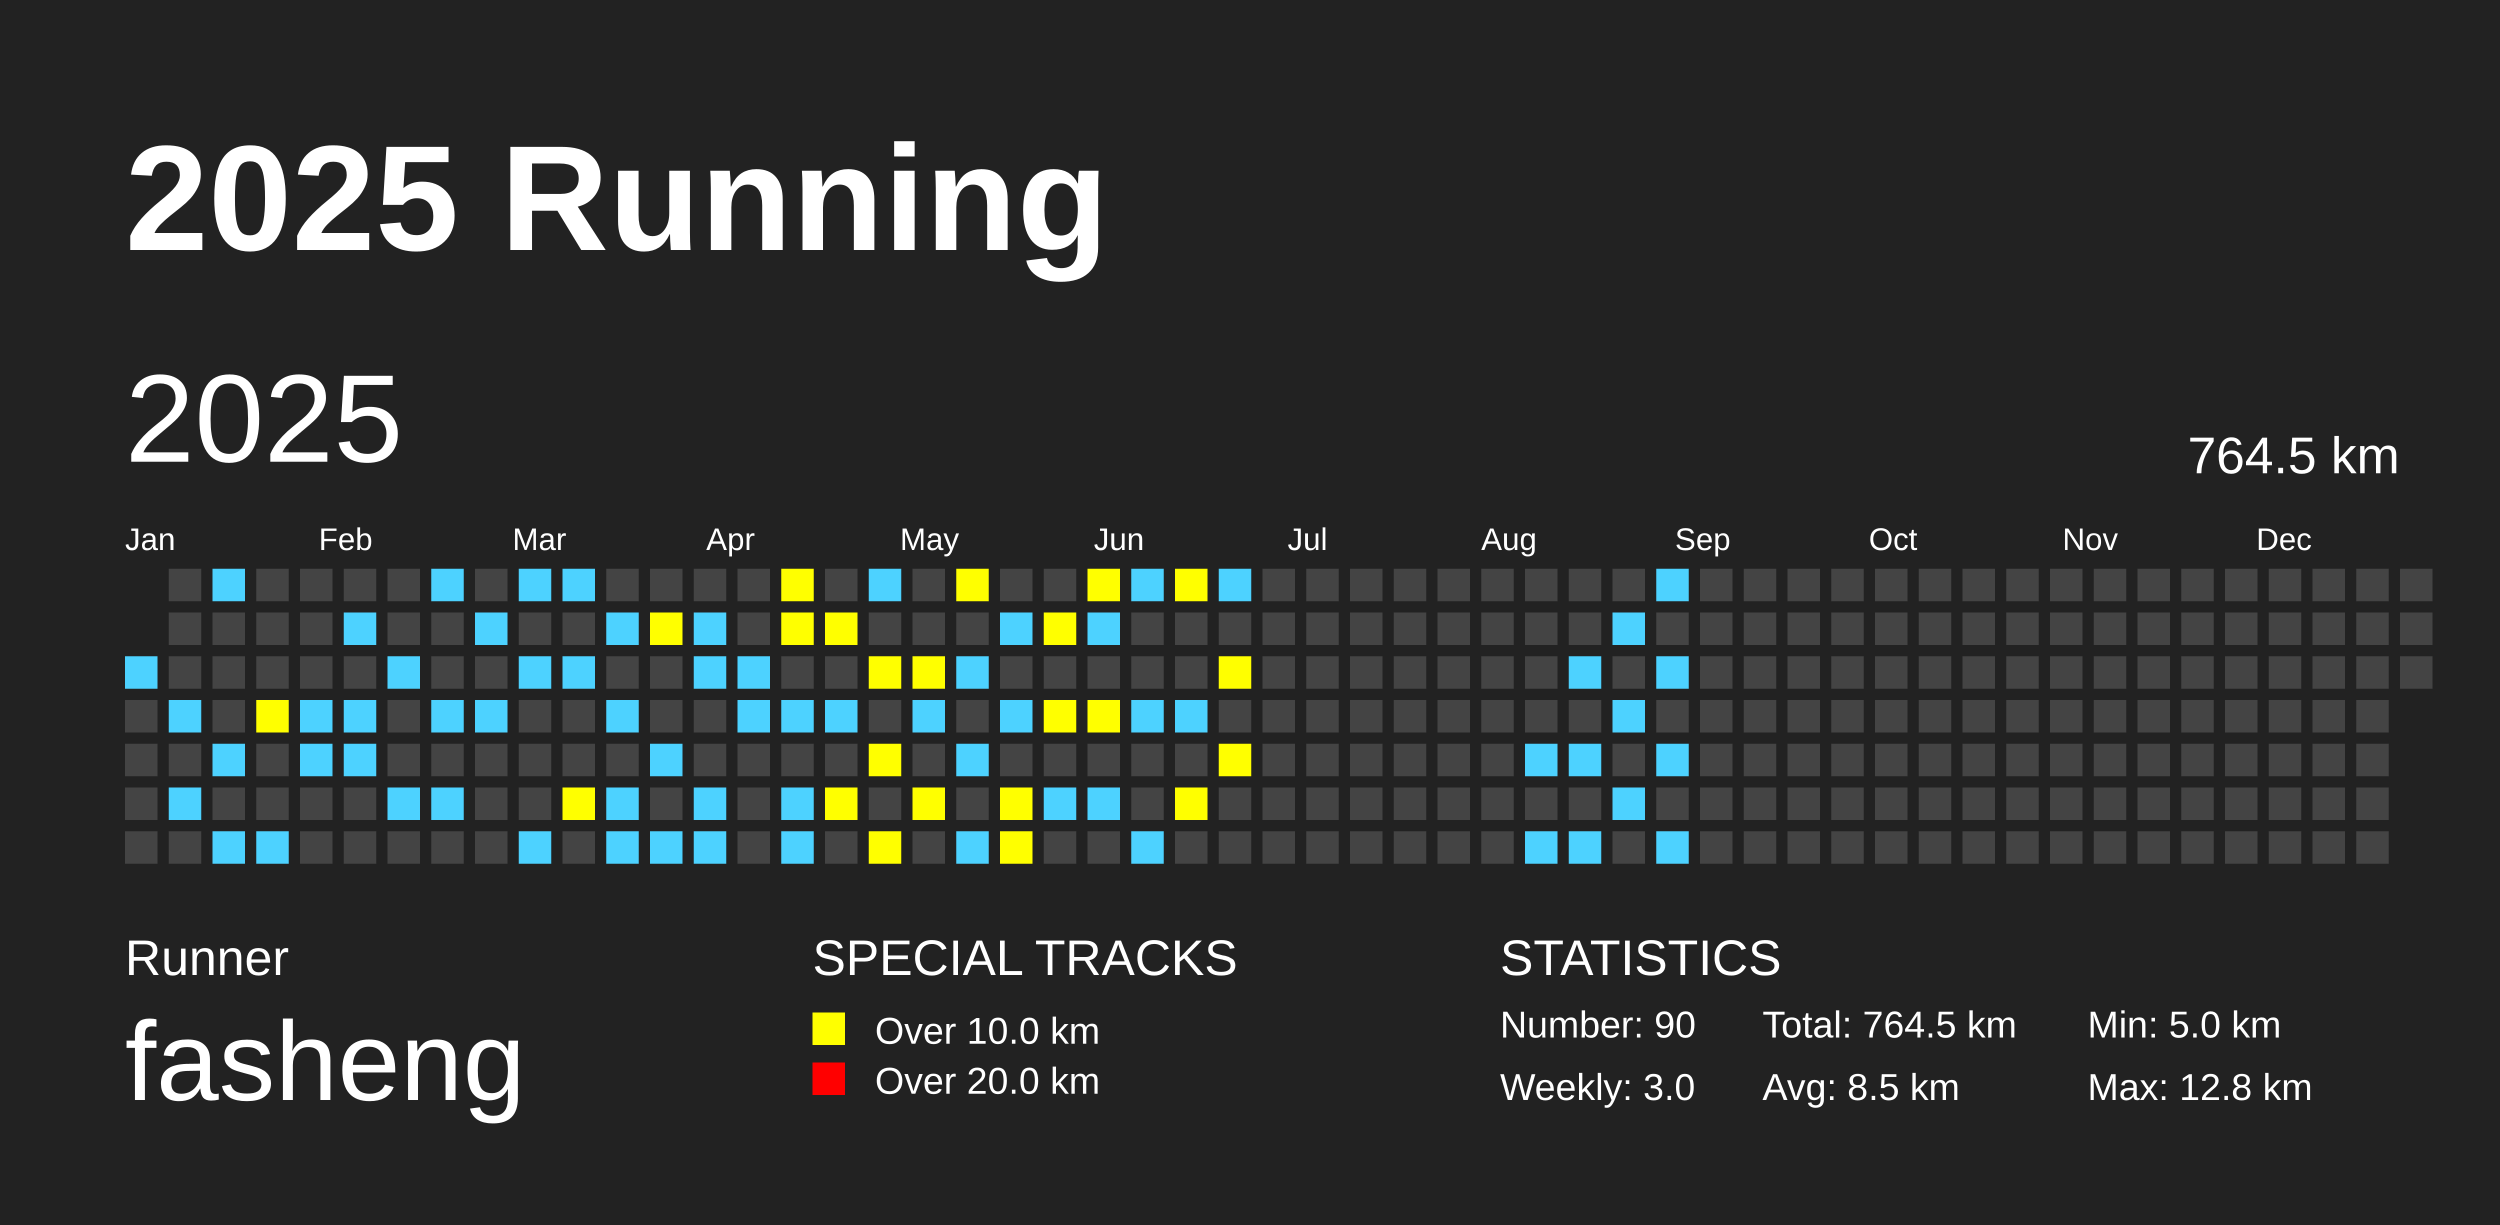
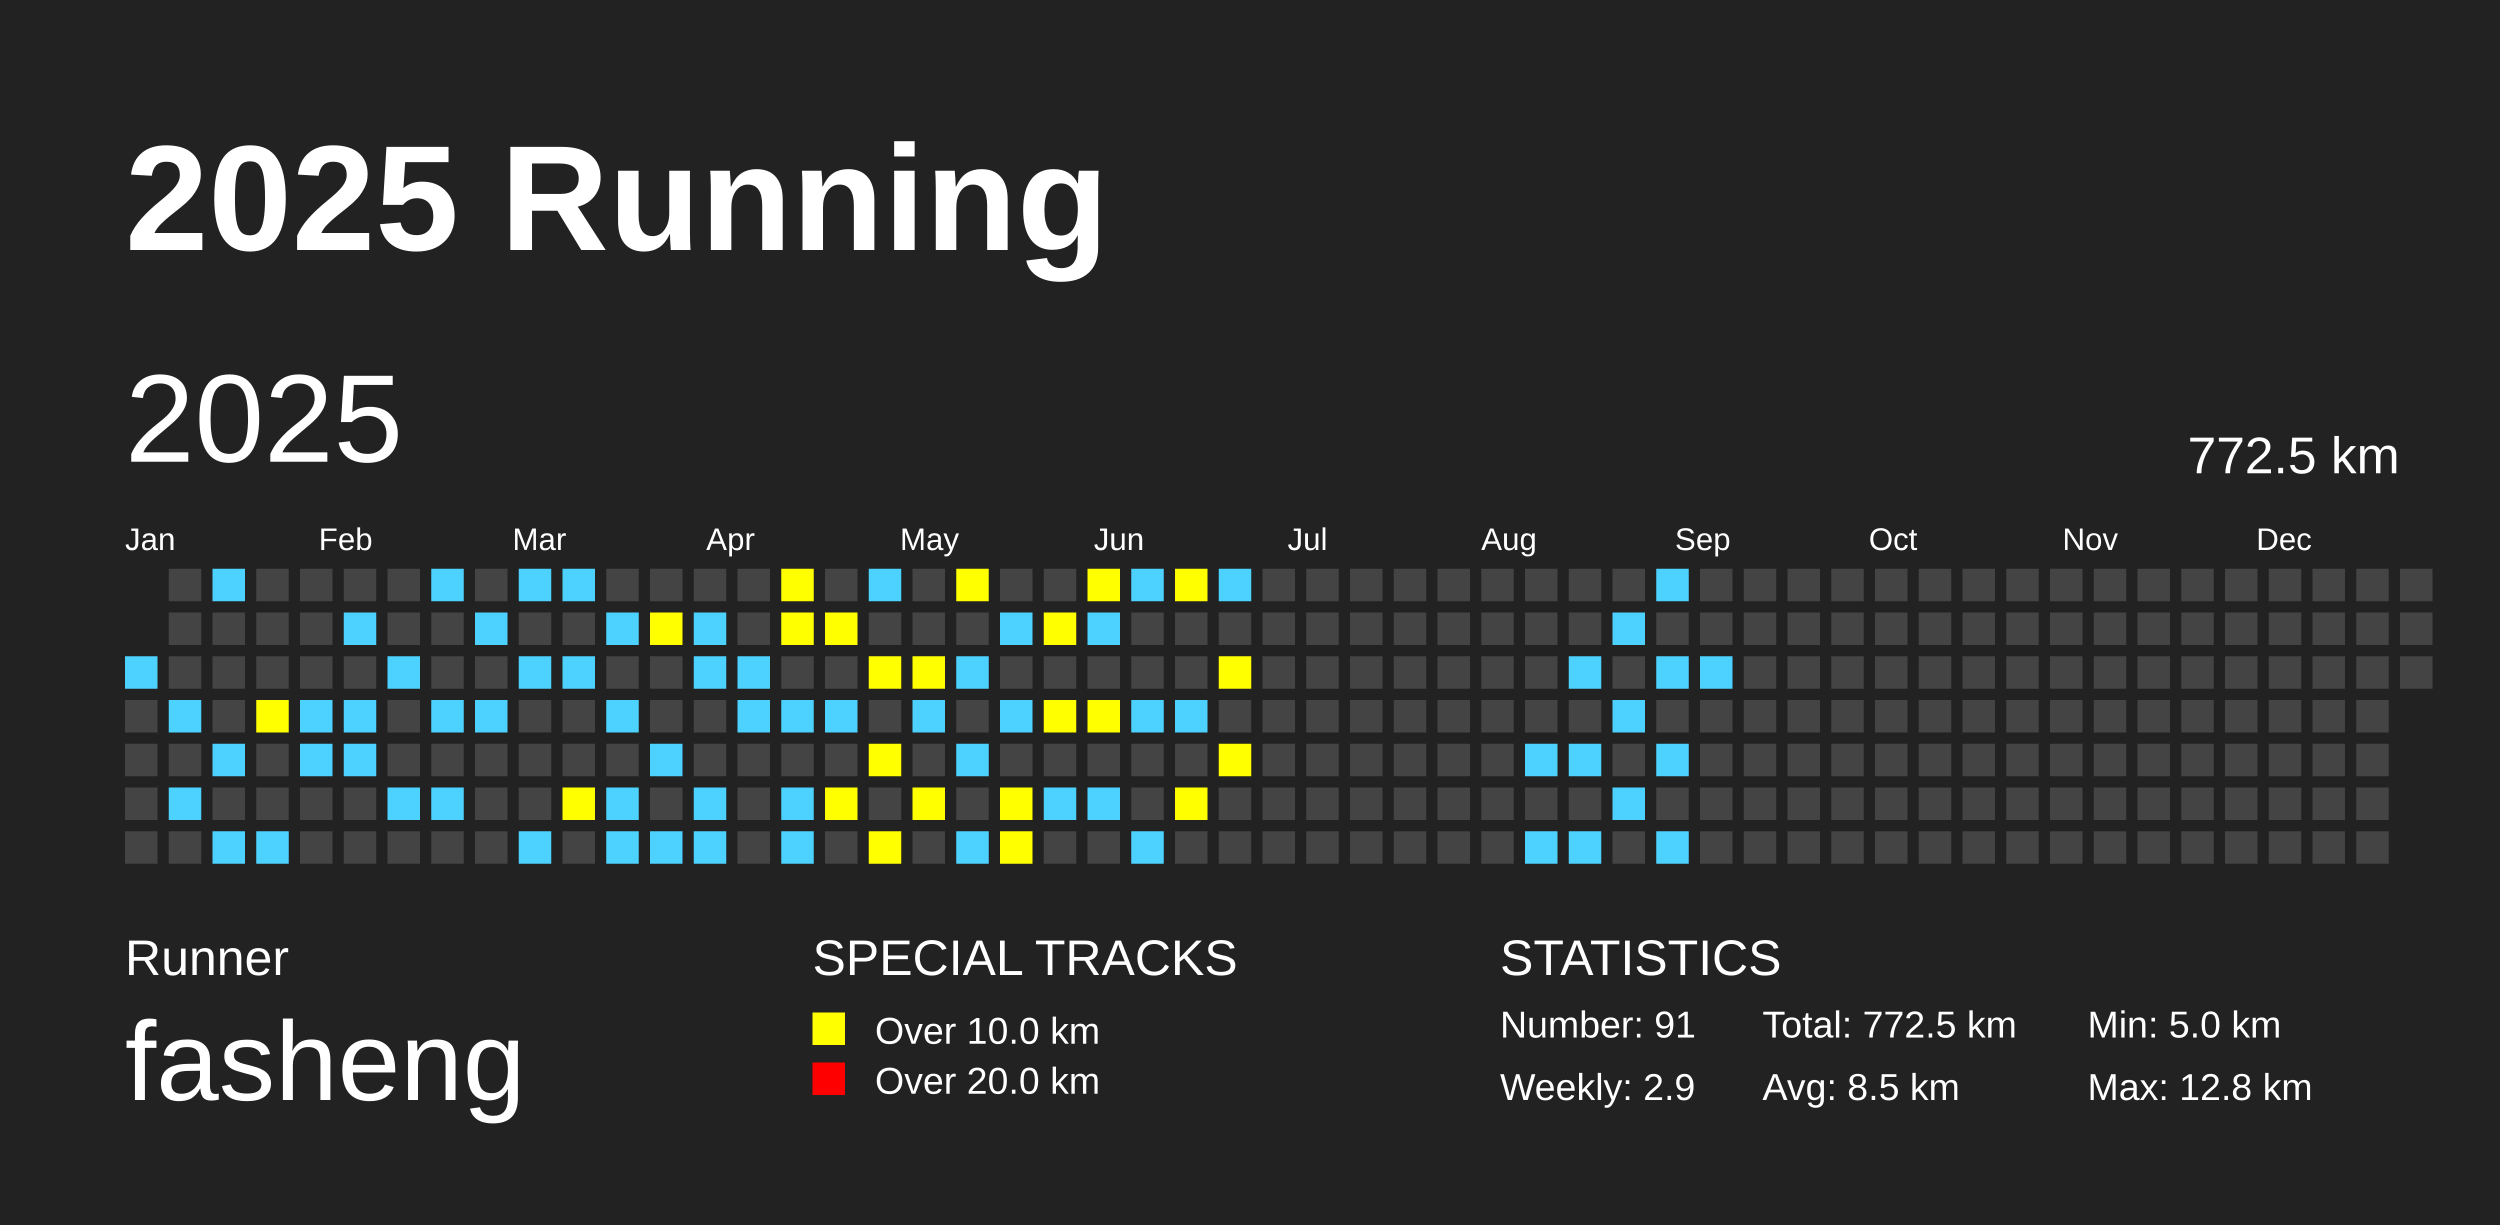
<svg xmlns="http://www.w3.org/2000/svg" baseProfile="full" height="98mm" version="1.1" viewBox="0,0,200,98" width="200mm">
  <defs />
  <rect fill="#222222" height="98" width="200" x="0" y="0" />
  <text fill="#FFFFFF" style="font-size:12px; font-family:Arial; font-weight:bold;" x="10" y="20">2025 Running</text>
  <text fill="#FFFFFF" style="font-size:4px; font-family:Arial" x="10" y="78">Runner</text>
  <text fill="#FFFFFF" style="font-size:9px; font-family:Arial" x="10" y="88">fasheng</text>
  <text fill="#FFFFFF" style="font-size:4px; font-family:Arial" x="65" y="78">SPECIAL TRACKS</text>
  <rect fill="yellow" height="2.6" width="2.6" x="65" y="81" />
  <text fill="#FFFFFF" style="font-size:3px; font-family:Arial" x="70" y="83.5">Over 10.0 km</text>
  <rect fill="red" height="2.6" width="2.6" x="65" y="85" />
  <text fill="#FFFFFF" style="font-size:3px; font-family:Arial" x="70" y="87.5">Over 20.0 km</text>
  <text fill="#FFFFFF" style="font-size:4px; font-family:Arial" x="120" y="78">STATISTICS</text>
-   <text fill="#FFFFFF" style="font-size:3px; font-family:Arial" x="120" y="83">Number: 90</text>
-   <text fill="#FFFFFF" style="font-size:3px; font-family:Arial" x="120" y="88">Weekly: 3.0</text>
-   <text fill="#FFFFFF" style="font-size:3px; font-family:Arial" x="141" y="83">Total: 764.5 km</text>
+   <text fill="#FFFFFF" style="font-size:3px; font-family:Arial" x="120" y="83">Number: 91</text>
+   <text fill="#FFFFFF" style="font-size:3px; font-family:Arial" x="120" y="88">Weekly: 2.9</text>
+   <text fill="#FFFFFF" style="font-size:3px; font-family:Arial" x="141" y="83">Total: 772.5 km</text>
  <text fill="#FFFFFF" style="font-size:3px; font-family:Arial" x="141" y="88">Avg: 8.5 km</text>
  <text fill="#FFFFFF" style="font-size:3px; font-family:Arial" x="167" y="83">Min: 5.0 km</text>
  <text fill="#FFFFFF" style="font-size:3px; font-family:Arial" x="167" y="88">Max: 12.8 km</text>
  <text dominant-baseline="hanging" fill="#FFFFFF" style="font-size:10.0px; font-family:Arial;" x="10" y="30">2025</text>
-   <text dominant-baseline="hanging" fill="#FFFFFF" style="font-size:4.125px; font-family:Arial;" x="175" y="35">764.5 km</text>
+   <text dominant-baseline="hanging" fill="#FFFFFF" style="font-size:4.125px; font-family:Arial;" x="175" y="35">772.5 km</text>
  <text fill="#FFFFFF" style="font-size:2.5px; font-family:Arial" x="10.0" y="44">Jan</text>
  <text fill="#FFFFFF" style="font-size:2.5px; font-family:Arial" x="25.5" y="44">Feb</text>
  <text fill="#FFFFFF" style="font-size:2.5px; font-family:Arial" x="41.0" y="44">Mar</text>
  <text fill="#FFFFFF" style="font-size:2.5px; font-family:Arial" x="56.5" y="44">Apr</text>
  <text fill="#FFFFFF" style="font-size:2.5px; font-family:Arial" x="72.0" y="44">May</text>
  <text fill="#FFFFFF" style="font-size:2.5px; font-family:Arial" x="87.5" y="44">Jun</text>
  <text fill="#FFFFFF" style="font-size:2.5px; font-family:Arial" x="103.0" y="44">Jul</text>
  <text fill="#FFFFFF" style="font-size:2.5px; font-family:Arial" x="118.5" y="44">Aug</text>
  <text fill="#FFFFFF" style="font-size:2.5px; font-family:Arial" x="134.0" y="44">Sep</text>
  <text fill="#FFFFFF" style="font-size:2.5px; font-family:Arial" x="149.5" y="44">Oct</text>
  <text fill="#FFFFFF" style="font-size:2.5px; font-family:Arial" x="165.0" y="44">Nov</text>
  <text fill="#FFFFFF" style="font-size:2.5px; font-family:Arial" x="180.5" y="44">Dec</text>
  <rect fill="#4DD2FF" height="2.6" width="2.6" x="10.0" y="52.5" />
  <rect fill="#444444" height="2.6" width="2.6" x="10.0" y="56.0" />
  <rect fill="#444444" height="2.6" width="2.6" x="10.0" y="59.5" />
  <rect fill="#444444" height="2.6" width="2.6" x="10.0" y="63.0" />
  <rect fill="#444444" height="2.6" width="2.6" x="10.0" y="66.5" />
  <rect fill="#444444" height="2.6" width="2.6" x="13.5" y="45.5" />
  <rect fill="#444444" height="2.6" width="2.6" x="13.5" y="49.0" />
  <rect fill="#444444" height="2.6" width="2.6" x="13.5" y="52.5" />
  <rect fill="#4DD2FF" height="2.6" width="2.6" x="13.5" y="56.0" />
  <rect fill="#444444" height="2.6" width="2.6" x="13.5" y="59.5" />
  <rect fill="#4DD2FF" height="2.6" width="2.6" x="13.5" y="63.0" />
  <rect fill="#444444" height="2.6" width="2.6" x="13.5" y="66.5" />
  <rect fill="#4DD2FF" height="2.6" width="2.6" x="17.0" y="45.5" />
  <rect fill="#444444" height="2.6" width="2.6" x="17.0" y="49.0" />
  <rect fill="#444444" height="2.6" width="2.6" x="17.0" y="52.5" />
  <rect fill="#444444" height="2.6" width="2.6" x="17.0" y="56.0" />
  <rect fill="#4DD2FF" height="2.6" width="2.6" x="17.0" y="59.5" />
  <rect fill="#444444" height="2.6" width="2.6" x="17.0" y="63.0" />
  <rect fill="#4DD2FF" height="2.6" width="2.6" x="17.0" y="66.5" />
  <rect fill="#444444" height="2.6" width="2.6" x="20.5" y="45.5" />
  <rect fill="#444444" height="2.6" width="2.6" x="20.5" y="49.0" />
  <rect fill="#444444" height="2.6" width="2.6" x="20.5" y="52.5" />
  <rect fill="yellow" height="2.6" width="2.6" x="20.5" y="56.0" />
  <rect fill="#444444" height="2.6" width="2.6" x="20.5" y="59.5" />
  <rect fill="#444444" height="2.6" width="2.6" x="20.5" y="63.0" />
  <rect fill="#4DD2FF" height="2.6" width="2.6" x="20.5" y="66.5" />
  <rect fill="#444444" height="2.6" width="2.6" x="24.0" y="45.5" />
  <rect fill="#444444" height="2.6" width="2.6" x="24.0" y="49.0" />
  <rect fill="#444444" height="2.6" width="2.6" x="24.0" y="52.5" />
  <rect fill="#4DD2FF" height="2.6" width="2.6" x="24.0" y="56.0" />
  <rect fill="#4DD2FF" height="2.6" width="2.6" x="24.0" y="59.5" />
  <rect fill="#444444" height="2.6" width="2.6" x="24.0" y="63.0" />
  <rect fill="#444444" height="2.6" width="2.6" x="24.0" y="66.5" />
  <rect fill="#444444" height="2.6" width="2.6" x="27.5" y="45.5" />
  <rect fill="#4DD2FF" height="2.6" width="2.6" x="27.5" y="49.0" />
  <rect fill="#444444" height="2.6" width="2.6" x="27.5" y="52.5" />
  <rect fill="#4DD2FF" height="2.6" width="2.6" x="27.5" y="56.0" />
  <rect fill="#4DD2FF" height="2.6" width="2.6" x="27.5" y="59.5" />
  <rect fill="#444444" height="2.6" width="2.6" x="27.5" y="63.0" />
  <rect fill="#444444" height="2.6" width="2.6" x="27.5" y="66.5" />
  <rect fill="#444444" height="2.6" width="2.6" x="31.0" y="45.5" />
  <rect fill="#444444" height="2.6" width="2.6" x="31.0" y="49.0" />
  <rect fill="#4DD2FF" height="2.6" width="2.6" x="31.0" y="52.5" />
  <rect fill="#444444" height="2.6" width="2.6" x="31.0" y="56.0" />
  <rect fill="#444444" height="2.6" width="2.6" x="31.0" y="59.5" />
  <rect fill="#4DD2FF" height="2.6" width="2.6" x="31.0" y="63.0" />
  <rect fill="#444444" height="2.6" width="2.6" x="31.0" y="66.5" />
  <rect fill="#4DD2FF" height="2.6" width="2.6" x="34.5" y="45.5" />
  <rect fill="#444444" height="2.6" width="2.6" x="34.5" y="49.0" />
  <rect fill="#444444" height="2.6" width="2.6" x="34.5" y="52.5" />
  <rect fill="#4DD2FF" height="2.6" width="2.6" x="34.5" y="56.0" />
  <rect fill="#444444" height="2.6" width="2.6" x="34.5" y="59.5" />
  <rect fill="#4DD2FF" height="2.6" width="2.6" x="34.5" y="63.0" />
  <rect fill="#444444" height="2.6" width="2.6" x="34.5" y="66.5" />
  <rect fill="#444444" height="2.6" width="2.6" x="38.0" y="45.5" />
  <rect fill="#4DD2FF" height="2.6" width="2.6" x="38.0" y="49.0" />
  <rect fill="#444444" height="2.6" width="2.6" x="38.0" y="52.5" />
  <rect fill="#4DD2FF" height="2.6" width="2.6" x="38.0" y="56.0" />
  <rect fill="#444444" height="2.6" width="2.6" x="38.0" y="59.5" />
  <rect fill="#444444" height="2.6" width="2.6" x="38.0" y="63.0" />
  <rect fill="#444444" height="2.6" width="2.6" x="38.0" y="66.5" />
  <rect fill="#4DD2FF" height="2.6" width="2.6" x="41.5" y="45.5" />
  <rect fill="#444444" height="2.6" width="2.6" x="41.5" y="49.0" />
  <rect fill="#4DD2FF" height="2.6" width="2.6" x="41.5" y="52.5" />
  <rect fill="#444444" height="2.6" width="2.6" x="41.5" y="56.0" />
  <rect fill="#444444" height="2.6" width="2.6" x="41.5" y="59.5" />
  <rect fill="#444444" height="2.6" width="2.6" x="41.5" y="63.0" />
  <rect fill="#4DD2FF" height="2.6" width="2.6" x="41.5" y="66.5" />
  <rect fill="#4DD2FF" height="2.6" width="2.6" x="45.0" y="45.5" />
  <rect fill="#444444" height="2.6" width="2.6" x="45.0" y="49.0" />
  <rect fill="#4DD2FF" height="2.6" width="2.6" x="45.0" y="52.5" />
  <rect fill="#444444" height="2.6" width="2.6" x="45.0" y="56.0" />
  <rect fill="#444444" height="2.6" width="2.6" x="45.0" y="59.5" />
  <rect fill="yellow" height="2.6" width="2.6" x="45.0" y="63.0" />
  <rect fill="#444444" height="2.6" width="2.6" x="45.0" y="66.5" />
  <rect fill="#444444" height="2.6" width="2.6" x="48.5" y="45.5" />
  <rect fill="#4DD2FF" height="2.6" width="2.6" x="48.5" y="49.0" />
  <rect fill="#444444" height="2.6" width="2.6" x="48.5" y="52.5" />
  <rect fill="#4DD2FF" height="2.6" width="2.6" x="48.5" y="56.0" />
  <rect fill="#444444" height="2.6" width="2.6" x="48.5" y="59.5" />
  <rect fill="#4DD2FF" height="2.6" width="2.6" x="48.5" y="63.0" />
  <rect fill="#4DD2FF" height="2.6" width="2.6" x="48.5" y="66.5" />
  <rect fill="#444444" height="2.6" width="2.6" x="52.0" y="45.5" />
  <rect fill="yellow" height="2.6" width="2.6" x="52.0" y="49.0" />
  <rect fill="#444444" height="2.6" width="2.6" x="52.0" y="52.5" />
  <rect fill="#444444" height="2.6" width="2.6" x="52.0" y="56.0" />
  <rect fill="#4DD2FF" height="2.6" width="2.6" x="52.0" y="59.5" />
  <rect fill="#444444" height="2.6" width="2.6" x="52.0" y="63.0" />
  <rect fill="#4DD2FF" height="2.6" width="2.6" x="52.0" y="66.5" />
  <rect fill="#444444" height="2.6" width="2.6" x="55.5" y="45.5" />
  <rect fill="#4DD2FF" height="2.6" width="2.6" x="55.5" y="49.0" />
  <rect fill="#4DD2FF" height="2.6" width="2.6" x="55.5" y="52.5" />
  <rect fill="#444444" height="2.6" width="2.6" x="55.5" y="56.0" />
  <rect fill="#444444" height="2.6" width="2.6" x="55.5" y="59.5" />
  <rect fill="#4DD2FF" height="2.6" width="2.6" x="55.5" y="63.0" />
  <rect fill="#4DD2FF" height="2.6" width="2.6" x="55.5" y="66.5" />
  <rect fill="#444444" height="2.6" width="2.6" x="59.0" y="45.5" />
  <rect fill="#444444" height="2.6" width="2.6" x="59.0" y="49.0" />
  <rect fill="#4DD2FF" height="2.6" width="2.6" x="59.0" y="52.5" />
  <rect fill="#4DD2FF" height="2.6" width="2.6" x="59.0" y="56.0" />
  <rect fill="#444444" height="2.6" width="2.6" x="59.0" y="59.5" />
  <rect fill="#444444" height="2.6" width="2.6" x="59.0" y="63.0" />
  <rect fill="#444444" height="2.6" width="2.6" x="59.0" y="66.5" />
  <rect fill="yellow" height="2.6" width="2.6" x="62.5" y="45.5" />
  <rect fill="yellow" height="2.6" width="2.6" x="62.5" y="49.0" />
  <rect fill="#444444" height="2.6" width="2.6" x="62.5" y="52.5" />
  <rect fill="#4DD2FF" height="2.6" width="2.6" x="62.5" y="56.0" />
  <rect fill="#444444" height="2.6" width="2.6" x="62.5" y="59.5" />
  <rect fill="#4DD2FF" height="2.6" width="2.6" x="62.5" y="63.0" />
  <rect fill="#4DD2FF" height="2.6" width="2.6" x="62.5" y="66.5" />
  <rect fill="#444444" height="2.6" width="2.6" x="66.0" y="45.5" />
  <rect fill="yellow" height="2.6" width="2.6" x="66.0" y="49.0" />
  <rect fill="#444444" height="2.6" width="2.6" x="66.0" y="52.5" />
  <rect fill="#4DD2FF" height="2.6" width="2.6" x="66.0" y="56.0" />
  <rect fill="#444444" height="2.6" width="2.6" x="66.0" y="59.5" />
  <rect fill="yellow" height="2.6" width="2.6" x="66.0" y="63.0" />
  <rect fill="#444444" height="2.6" width="2.6" x="66.0" y="66.5" />
  <rect fill="#4DD2FF" height="2.6" width="2.6" x="69.5" y="45.5" />
  <rect fill="#444444" height="2.6" width="2.6" x="69.5" y="49.0" />
  <rect fill="yellow" height="2.6" width="2.6" x="69.5" y="52.5" />
  <rect fill="#444444" height="2.6" width="2.6" x="69.5" y="56.0" />
  <rect fill="yellow" height="2.6" width="2.6" x="69.5" y="59.5" />
  <rect fill="#444444" height="2.6" width="2.6" x="69.5" y="63.0" />
  <rect fill="yellow" height="2.6" width="2.6" x="69.5" y="66.5" />
  <rect fill="#444444" height="2.6" width="2.6" x="73.0" y="45.5" />
  <rect fill="#444444" height="2.6" width="2.6" x="73.0" y="49.0" />
  <rect fill="yellow" height="2.6" width="2.6" x="73.0" y="52.5" />
  <rect fill="#4DD2FF" height="2.6" width="2.6" x="73.0" y="56.0" />
  <rect fill="#444444" height="2.6" width="2.6" x="73.0" y="59.5" />
  <rect fill="yellow" height="2.6" width="2.6" x="73.0" y="63.0" />
  <rect fill="#444444" height="2.6" width="2.6" x="73.0" y="66.5" />
  <rect fill="yellow" height="2.6" width="2.6" x="76.5" y="45.5" />
  <rect fill="#444444" height="2.6" width="2.6" x="76.5" y="49.0" />
  <rect fill="#4DD2FF" height="2.6" width="2.6" x="76.5" y="52.5" />
  <rect fill="#444444" height="2.6" width="2.6" x="76.5" y="56.0" />
  <rect fill="#4DD2FF" height="2.6" width="2.6" x="76.5" y="59.5" />
  <rect fill="#444444" height="2.6" width="2.6" x="76.5" y="63.0" />
  <rect fill="#4DD2FF" height="2.6" width="2.6" x="76.5" y="66.5" />
  <rect fill="#444444" height="2.6" width="2.6" x="80.0" y="45.5" />
  <rect fill="#4DD2FF" height="2.6" width="2.6" x="80.0" y="49.0" />
  <rect fill="#444444" height="2.6" width="2.6" x="80.0" y="52.5" />
  <rect fill="#4DD2FF" height="2.6" width="2.6" x="80.0" y="56.0" />
  <rect fill="#444444" height="2.6" width="2.6" x="80.0" y="59.5" />
  <rect fill="yellow" height="2.6" width="2.6" x="80.0" y="63.0" />
  <rect fill="yellow" height="2.6" width="2.6" x="80.0" y="66.5" />
  <rect fill="#444444" height="2.6" width="2.6" x="83.5" y="45.5" />
  <rect fill="yellow" height="2.6" width="2.6" x="83.5" y="49.0" />
  <rect fill="#444444" height="2.6" width="2.6" x="83.5" y="52.5" />
  <rect fill="yellow" height="2.6" width="2.6" x="83.5" y="56.0" />
  <rect fill="#444444" height="2.6" width="2.6" x="83.5" y="59.5" />
  <rect fill="#4DD2FF" height="2.6" width="2.6" x="83.5" y="63.0" />
  <rect fill="#444444" height="2.6" width="2.6" x="83.5" y="66.5" />
  <rect fill="yellow" height="2.6" width="2.6" x="87.0" y="45.5" />
  <rect fill="#4DD2FF" height="2.6" width="2.6" x="87.0" y="49.0" />
  <rect fill="#444444" height="2.6" width="2.6" x="87.0" y="52.5" />
  <rect fill="yellow" height="2.6" width="2.6" x="87.0" y="56.0" />
  <rect fill="#444444" height="2.6" width="2.6" x="87.0" y="59.5" />
  <rect fill="#4DD2FF" height="2.6" width="2.6" x="87.0" y="63.0" />
  <rect fill="#444444" height="2.6" width="2.6" x="87.0" y="66.5" />
  <rect fill="#4DD2FF" height="2.6" width="2.6" x="90.5" y="45.5" />
  <rect fill="#444444" height="2.6" width="2.6" x="90.5" y="49.0" />
  <rect fill="#444444" height="2.6" width="2.6" x="90.5" y="52.5" />
  <rect fill="#4DD2FF" height="2.6" width="2.6" x="90.5" y="56.0" />
  <rect fill="#444444" height="2.6" width="2.6" x="90.5" y="59.5" />
  <rect fill="#444444" height="2.6" width="2.6" x="90.5" y="63.0" />
  <rect fill="#4DD2FF" height="2.6" width="2.6" x="90.5" y="66.5" />
  <rect fill="yellow" height="2.6" width="2.6" x="94.0" y="45.5" />
  <rect fill="#444444" height="2.6" width="2.6" x="94.0" y="49.0" />
  <rect fill="#444444" height="2.6" width="2.6" x="94.0" y="52.5" />
  <rect fill="#4DD2FF" height="2.6" width="2.6" x="94.0" y="56.0" />
  <rect fill="#444444" height="2.6" width="2.6" x="94.0" y="59.5" />
  <rect fill="yellow" height="2.6" width="2.6" x="94.0" y="63.0" />
  <rect fill="#444444" height="2.6" width="2.6" x="94.0" y="66.5" />
  <rect fill="#4DD2FF" height="2.6" width="2.6" x="97.5" y="45.5" />
  <rect fill="#444444" height="2.6" width="2.6" x="97.5" y="49.0" />
  <rect fill="yellow" height="2.6" width="2.6" x="97.5" y="52.5" />
  <rect fill="#444444" height="2.6" width="2.6" x="97.5" y="56.0" />
  <rect fill="yellow" height="2.6" width="2.6" x="97.5" y="59.5" />
  <rect fill="#444444" height="2.6" width="2.6" x="97.5" y="63.0" />
  <rect fill="#444444" height="2.6" width="2.6" x="97.5" y="66.5" />
  <rect fill="#444444" height="2.6" width="2.6" x="101.0" y="45.5" />
  <rect fill="#444444" height="2.6" width="2.6" x="101.0" y="49.0" />
  <rect fill="#444444" height="2.6" width="2.6" x="101.0" y="52.5" />
  <rect fill="#444444" height="2.6" width="2.6" x="101.0" y="56.0" />
  <rect fill="#444444" height="2.6" width="2.6" x="101.0" y="59.5" />
  <rect fill="#444444" height="2.6" width="2.6" x="101.0" y="63.0" />
  <rect fill="#444444" height="2.6" width="2.6" x="101.0" y="66.5" />
  <rect fill="#444444" height="2.6" width="2.6" x="104.5" y="45.5" />
  <rect fill="#444444" height="2.6" width="2.6" x="104.5" y="49.0" />
  <rect fill="#444444" height="2.6" width="2.6" x="104.5" y="52.5" />
  <rect fill="#444444" height="2.6" width="2.6" x="104.5" y="56.0" />
  <rect fill="#444444" height="2.6" width="2.6" x="104.5" y="59.5" />
  <rect fill="#444444" height="2.6" width="2.6" x="104.5" y="63.0" />
  <rect fill="#444444" height="2.6" width="2.6" x="104.5" y="66.5" />
  <rect fill="#444444" height="2.6" width="2.6" x="108.0" y="45.5" />
  <rect fill="#444444" height="2.6" width="2.6" x="108.0" y="49.0" />
  <rect fill="#444444" height="2.6" width="2.6" x="108.0" y="52.5" />
  <rect fill="#444444" height="2.6" width="2.6" x="108.0" y="56.0" />
  <rect fill="#444444" height="2.6" width="2.6" x="108.0" y="59.5" />
  <rect fill="#444444" height="2.6" width="2.6" x="108.0" y="63.0" />
  <rect fill="#444444" height="2.6" width="2.6" x="108.0" y="66.5" />
  <rect fill="#444444" height="2.6" width="2.6" x="111.5" y="45.5" />
  <rect fill="#444444" height="2.6" width="2.6" x="111.5" y="49.0" />
  <rect fill="#444444" height="2.6" width="2.6" x="111.5" y="52.5" />
  <rect fill="#444444" height="2.6" width="2.6" x="111.5" y="56.0" />
  <rect fill="#444444" height="2.6" width="2.6" x="111.5" y="59.5" />
  <rect fill="#444444" height="2.6" width="2.6" x="111.5" y="63.0" />
  <rect fill="#444444" height="2.6" width="2.6" x="111.5" y="66.5" />
  <rect fill="#444444" height="2.6" width="2.6" x="115.0" y="45.5" />
  <rect fill="#444444" height="2.6" width="2.6" x="115.0" y="49.0" />
  <rect fill="#444444" height="2.6" width="2.6" x="115.0" y="52.5" />
  <rect fill="#444444" height="2.6" width="2.6" x="115.0" y="56.0" />
  <rect fill="#444444" height="2.6" width="2.6" x="115.0" y="59.5" />
  <rect fill="#444444" height="2.6" width="2.6" x="115.0" y="63.0" />
  <rect fill="#444444" height="2.6" width="2.6" x="115.0" y="66.5" />
  <rect fill="#444444" height="2.6" width="2.6" x="118.5" y="45.5" />
  <rect fill="#444444" height="2.6" width="2.6" x="118.5" y="49.0" />
  <rect fill="#444444" height="2.6" width="2.6" x="118.5" y="52.5" />
  <rect fill="#444444" height="2.6" width="2.6" x="118.5" y="56.0" />
  <rect fill="#444444" height="2.6" width="2.6" x="118.5" y="59.5" />
  <rect fill="#444444" height="2.6" width="2.6" x="118.5" y="63.0" />
  <rect fill="#444444" height="2.6" width="2.6" x="118.5" y="66.5" />
  <rect fill="#444444" height="2.6" width="2.6" x="122.0" y="45.5" />
  <rect fill="#444444" height="2.6" width="2.6" x="122.0" y="49.0" />
  <rect fill="#444444" height="2.6" width="2.6" x="122.0" y="52.5" />
  <rect fill="#444444" height="2.6" width="2.6" x="122.0" y="56.0" />
  <rect fill="#4DD2FF" height="2.6" width="2.6" x="122.0" y="59.5" />
  <rect fill="#444444" height="2.6" width="2.6" x="122.0" y="63.0" />
  <rect fill="#4DD2FF" height="2.6" width="2.6" x="122.0" y="66.5" />
  <rect fill="#444444" height="2.6" width="2.6" x="125.5" y="45.5" />
  <rect fill="#444444" height="2.6" width="2.6" x="125.5" y="49.0" />
  <rect fill="#4DD2FF" height="2.6" width="2.6" x="125.5" y="52.5" />
  <rect fill="#444444" height="2.6" width="2.6" x="125.5" y="56.0" />
  <rect fill="#4DD2FF" height="2.6" width="2.6" x="125.5" y="59.5" />
  <rect fill="#444444" height="2.6" width="2.6" x="125.5" y="63.0" />
  <rect fill="#4DD2FF" height="2.6" width="2.6" x="125.5" y="66.5" />
  <rect fill="#444444" height="2.6" width="2.6" x="129.0" y="45.5" />
  <rect fill="#4DD2FF" height="2.6" width="2.6" x="129.0" y="49.0" />
  <rect fill="#444444" height="2.6" width="2.6" x="129.0" y="52.5" />
  <rect fill="#4DD2FF" height="2.6" width="2.6" x="129.0" y="56.0" />
  <rect fill="#444444" height="2.6" width="2.6" x="129.0" y="59.5" />
  <rect fill="#4DD2FF" height="2.6" width="2.6" x="129.0" y="63.0" />
  <rect fill="#444444" height="2.6" width="2.6" x="129.0" y="66.5" />
  <rect fill="#4DD2FF" height="2.6" width="2.6" x="132.5" y="45.5" />
  <rect fill="#444444" height="2.6" width="2.6" x="132.5" y="49.0" />
  <rect fill="#4DD2FF" height="2.6" width="2.6" x="132.5" y="52.5" />
  <rect fill="#444444" height="2.6" width="2.6" x="132.5" y="56.0" />
  <rect fill="#4DD2FF" height="2.6" width="2.6" x="132.5" y="59.5" />
  <rect fill="#444444" height="2.6" width="2.6" x="132.5" y="63.0" />
  <rect fill="#4DD2FF" height="2.6" width="2.6" x="132.5" y="66.5" />
  <rect fill="#444444" height="2.6" width="2.6" x="136.0" y="45.5" />
  <rect fill="#444444" height="2.6" width="2.6" x="136.0" y="49.0" />
-   <rect fill="#444444" height="2.6" width="2.6" x="136.0" y="52.5" />
+   <rect fill="#4DD2FF" height="2.6" width="2.6" x="136.0" y="52.5" />
  <rect fill="#444444" height="2.6" width="2.6" x="136.0" y="56.0" />
  <rect fill="#444444" height="2.6" width="2.6" x="136.0" y="59.5" />
  <rect fill="#444444" height="2.6" width="2.6" x="136.0" y="63.0" />
  <rect fill="#444444" height="2.6" width="2.6" x="136.0" y="66.5" />
  <rect fill="#444444" height="2.6" width="2.6" x="139.5" y="45.5" />
  <rect fill="#444444" height="2.6" width="2.6" x="139.5" y="49.0" />
  <rect fill="#444444" height="2.6" width="2.6" x="139.5" y="52.5" />
  <rect fill="#444444" height="2.6" width="2.6" x="139.5" y="56.0" />
  <rect fill="#444444" height="2.6" width="2.6" x="139.5" y="59.5" />
  <rect fill="#444444" height="2.6" width="2.6" x="139.5" y="63.0" />
  <rect fill="#444444" height="2.6" width="2.6" x="139.5" y="66.5" />
  <rect fill="#444444" height="2.6" width="2.6" x="143.0" y="45.5" />
  <rect fill="#444444" height="2.6" width="2.6" x="143.0" y="49.0" />
  <rect fill="#444444" height="2.6" width="2.6" x="143.0" y="52.5" />
  <rect fill="#444444" height="2.6" width="2.6" x="143.0" y="56.0" />
  <rect fill="#444444" height="2.6" width="2.6" x="143.0" y="59.5" />
  <rect fill="#444444" height="2.6" width="2.6" x="143.0" y="63.0" />
  <rect fill="#444444" height="2.6" width="2.6" x="143.0" y="66.5" />
  <rect fill="#444444" height="2.6" width="2.6" x="146.5" y="45.5" />
  <rect fill="#444444" height="2.6" width="2.6" x="146.5" y="49.0" />
  <rect fill="#444444" height="2.6" width="2.6" x="146.5" y="52.5" />
  <rect fill="#444444" height="2.6" width="2.6" x="146.5" y="56.0" />
  <rect fill="#444444" height="2.6" width="2.6" x="146.5" y="59.5" />
  <rect fill="#444444" height="2.6" width="2.6" x="146.5" y="63.0" />
  <rect fill="#444444" height="2.6" width="2.6" x="146.5" y="66.5" />
  <rect fill="#444444" height="2.6" width="2.6" x="150.0" y="45.5" />
  <rect fill="#444444" height="2.6" width="2.6" x="150.0" y="49.0" />
  <rect fill="#444444" height="2.6" width="2.6" x="150.0" y="52.5" />
  <rect fill="#444444" height="2.6" width="2.6" x="150.0" y="56.0" />
  <rect fill="#444444" height="2.6" width="2.6" x="150.0" y="59.5" />
  <rect fill="#444444" height="2.6" width="2.6" x="150.0" y="63.0" />
  <rect fill="#444444" height="2.6" width="2.6" x="150.0" y="66.5" />
  <rect fill="#444444" height="2.6" width="2.6" x="153.5" y="45.5" />
  <rect fill="#444444" height="2.6" width="2.6" x="153.5" y="49.0" />
  <rect fill="#444444" height="2.6" width="2.6" x="153.5" y="52.5" />
  <rect fill="#444444" height="2.6" width="2.6" x="153.5" y="56.0" />
  <rect fill="#444444" height="2.6" width="2.6" x="153.5" y="59.5" />
  <rect fill="#444444" height="2.6" width="2.6" x="153.5" y="63.0" />
  <rect fill="#444444" height="2.6" width="2.6" x="153.5" y="66.5" />
  <rect fill="#444444" height="2.6" width="2.6" x="157.0" y="45.5" />
  <rect fill="#444444" height="2.6" width="2.6" x="157.0" y="49.0" />
  <rect fill="#444444" height="2.6" width="2.6" x="157.0" y="52.5" />
  <rect fill="#444444" height="2.6" width="2.6" x="157.0" y="56.0" />
  <rect fill="#444444" height="2.6" width="2.6" x="157.0" y="59.5" />
  <rect fill="#444444" height="2.6" width="2.6" x="157.0" y="63.0" />
  <rect fill="#444444" height="2.6" width="2.6" x="157.0" y="66.5" />
  <rect fill="#444444" height="2.6" width="2.6" x="160.5" y="45.5" />
  <rect fill="#444444" height="2.6" width="2.6" x="160.5" y="49.0" />
  <rect fill="#444444" height="2.6" width="2.6" x="160.5" y="52.5" />
  <rect fill="#444444" height="2.6" width="2.6" x="160.5" y="56.0" />
  <rect fill="#444444" height="2.6" width="2.6" x="160.5" y="59.5" />
  <rect fill="#444444" height="2.6" width="2.6" x="160.5" y="63.0" />
  <rect fill="#444444" height="2.6" width="2.6" x="160.5" y="66.5" />
  <rect fill="#444444" height="2.6" width="2.6" x="164.0" y="45.5" />
  <rect fill="#444444" height="2.6" width="2.6" x="164.0" y="49.0" />
  <rect fill="#444444" height="2.6" width="2.6" x="164.0" y="52.5" />
  <rect fill="#444444" height="2.6" width="2.6" x="164.0" y="56.0" />
  <rect fill="#444444" height="2.6" width="2.6" x="164.0" y="59.5" />
  <rect fill="#444444" height="2.6" width="2.6" x="164.0" y="63.0" />
  <rect fill="#444444" height="2.6" width="2.6" x="164.0" y="66.5" />
  <rect fill="#444444" height="2.6" width="2.6" x="167.5" y="45.5" />
  <rect fill="#444444" height="2.6" width="2.6" x="167.5" y="49.0" />
  <rect fill="#444444" height="2.6" width="2.6" x="167.5" y="52.5" />
  <rect fill="#444444" height="2.6" width="2.6" x="167.5" y="56.0" />
  <rect fill="#444444" height="2.6" width="2.6" x="167.5" y="59.5" />
  <rect fill="#444444" height="2.6" width="2.6" x="167.5" y="63.0" />
  <rect fill="#444444" height="2.6" width="2.6" x="167.5" y="66.5" />
  <rect fill="#444444" height="2.6" width="2.6" x="171.0" y="45.5" />
  <rect fill="#444444" height="2.6" width="2.6" x="171.0" y="49.0" />
  <rect fill="#444444" height="2.6" width="2.6" x="171.0" y="52.5" />
  <rect fill="#444444" height="2.6" width="2.6" x="171.0" y="56.0" />
  <rect fill="#444444" height="2.6" width="2.6" x="171.0" y="59.5" />
  <rect fill="#444444" height="2.6" width="2.6" x="171.0" y="63.0" />
  <rect fill="#444444" height="2.6" width="2.6" x="171.0" y="66.5" />
  <rect fill="#444444" height="2.6" width="2.6" x="174.5" y="45.5" />
  <rect fill="#444444" height="2.6" width="2.6" x="174.5" y="49.0" />
  <rect fill="#444444" height="2.6" width="2.6" x="174.5" y="52.5" />
  <rect fill="#444444" height="2.6" width="2.6" x="174.5" y="56.0" />
  <rect fill="#444444" height="2.6" width="2.6" x="174.5" y="59.5" />
  <rect fill="#444444" height="2.6" width="2.6" x="174.5" y="63.0" />
  <rect fill="#444444" height="2.6" width="2.6" x="174.5" y="66.5" />
  <rect fill="#444444" height="2.6" width="2.6" x="178.0" y="45.5" />
  <rect fill="#444444" height="2.6" width="2.6" x="178.0" y="49.0" />
  <rect fill="#444444" height="2.6" width="2.6" x="178.0" y="52.5" />
  <rect fill="#444444" height="2.6" width="2.6" x="178.0" y="56.0" />
  <rect fill="#444444" height="2.6" width="2.6" x="178.0" y="59.5" />
  <rect fill="#444444" height="2.6" width="2.6" x="178.0" y="63.0" />
  <rect fill="#444444" height="2.6" width="2.6" x="178.0" y="66.5" />
  <rect fill="#444444" height="2.6" width="2.6" x="181.5" y="45.5" />
  <rect fill="#444444" height="2.6" width="2.6" x="181.5" y="49.0" />
  <rect fill="#444444" height="2.6" width="2.6" x="181.5" y="52.5" />
  <rect fill="#444444" height="2.6" width="2.6" x="181.5" y="56.0" />
  <rect fill="#444444" height="2.6" width="2.6" x="181.5" y="59.5" />
  <rect fill="#444444" height="2.6" width="2.6" x="181.5" y="63.0" />
  <rect fill="#444444" height="2.6" width="2.6" x="181.5" y="66.5" />
  <rect fill="#444444" height="2.6" width="2.6" x="185.0" y="45.5" />
  <rect fill="#444444" height="2.6" width="2.6" x="185.0" y="49.0" />
  <rect fill="#444444" height="2.6" width="2.6" x="185.0" y="52.5" />
  <rect fill="#444444" height="2.6" width="2.6" x="185.0" y="56.0" />
  <rect fill="#444444" height="2.6" width="2.6" x="185.0" y="59.5" />
  <rect fill="#444444" height="2.6" width="2.6" x="185.0" y="63.0" />
  <rect fill="#444444" height="2.6" width="2.6" x="185.0" y="66.5" />
  <rect fill="#444444" height="2.6" width="2.6" x="188.5" y="45.5" />
  <rect fill="#444444" height="2.6" width="2.6" x="188.5" y="49.0" />
  <rect fill="#444444" height="2.6" width="2.6" x="188.5" y="52.5" />
  <rect fill="#444444" height="2.6" width="2.6" x="188.5" y="56.0" />
  <rect fill="#444444" height="2.6" width="2.6" x="188.5" y="59.5" />
  <rect fill="#444444" height="2.6" width="2.6" x="188.5" y="63.0" />
  <rect fill="#444444" height="2.6" width="2.6" x="188.5" y="66.5" />
  <rect fill="#444444" height="2.6" width="2.6" x="192.0" y="45.5" />
  <rect fill="#444444" height="2.6" width="2.6" x="192.0" y="49.0" />
  <rect fill="#444444" height="2.6" width="2.6" x="192.0" y="52.5" />
</svg>
